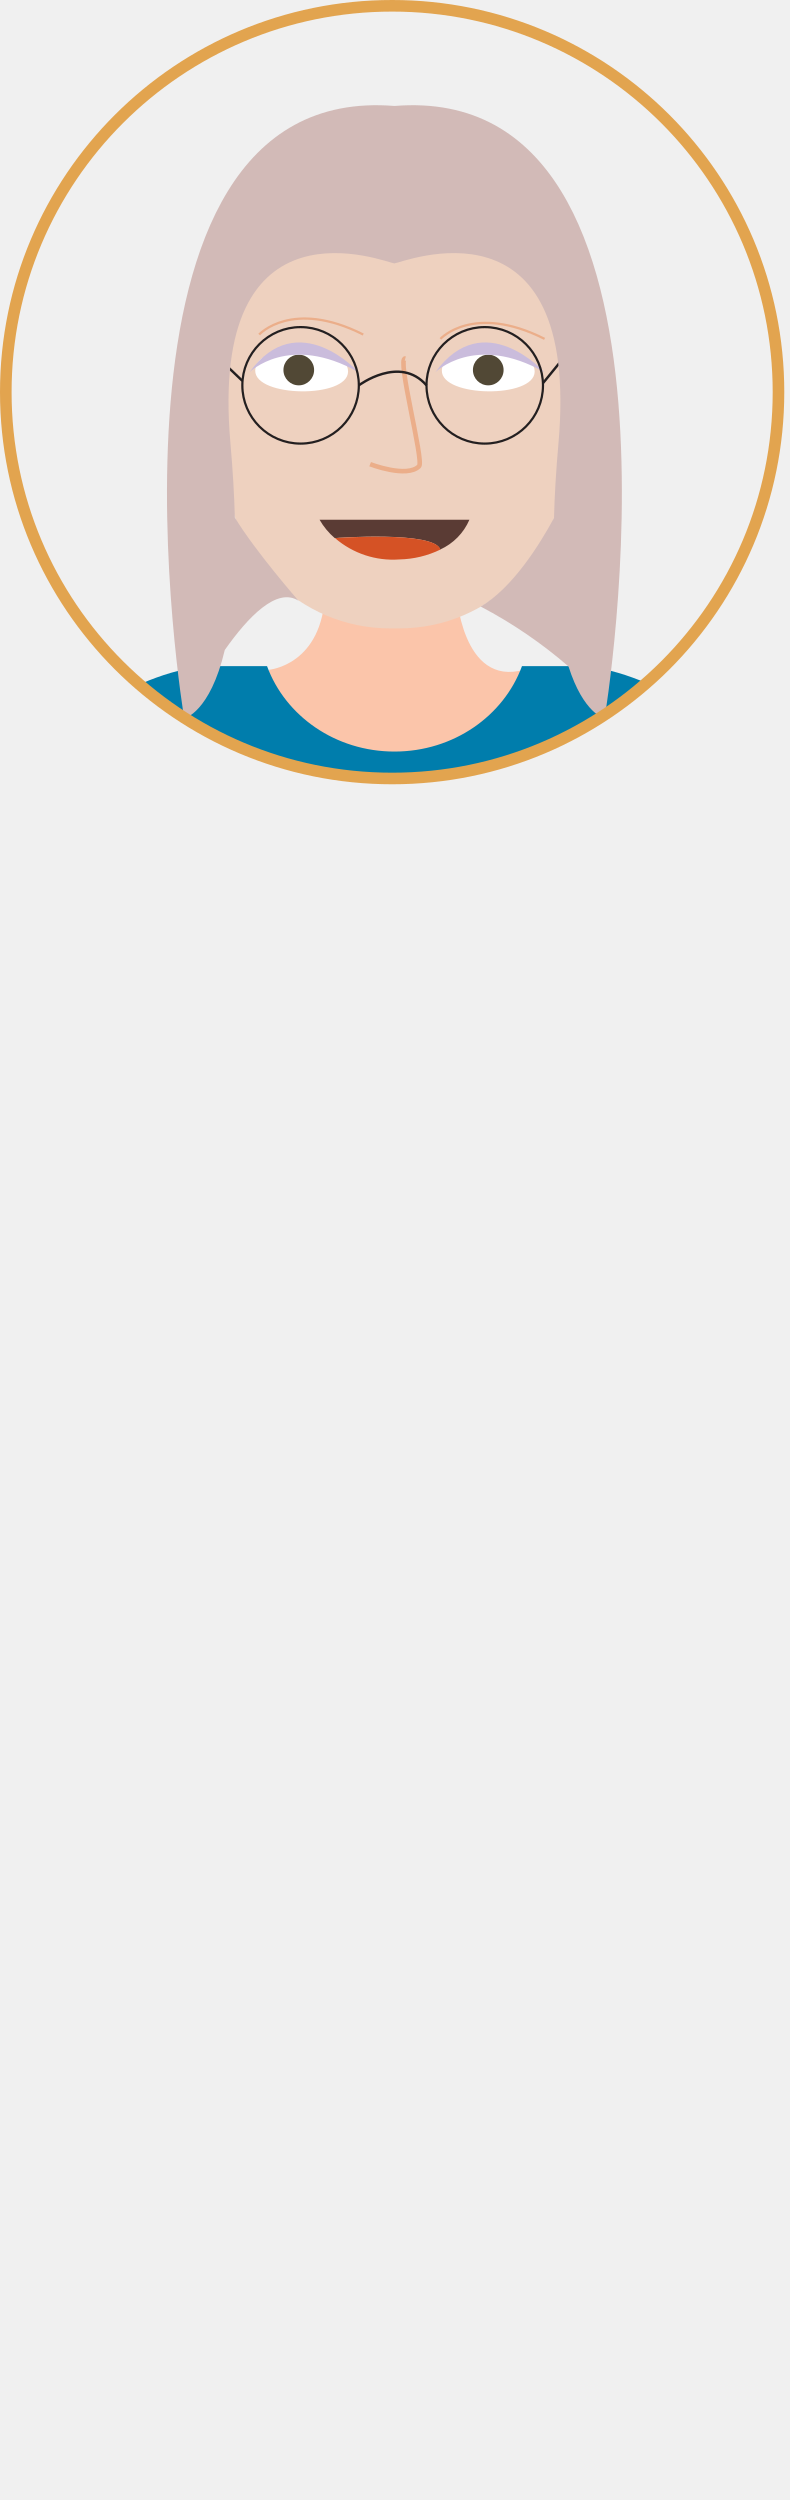
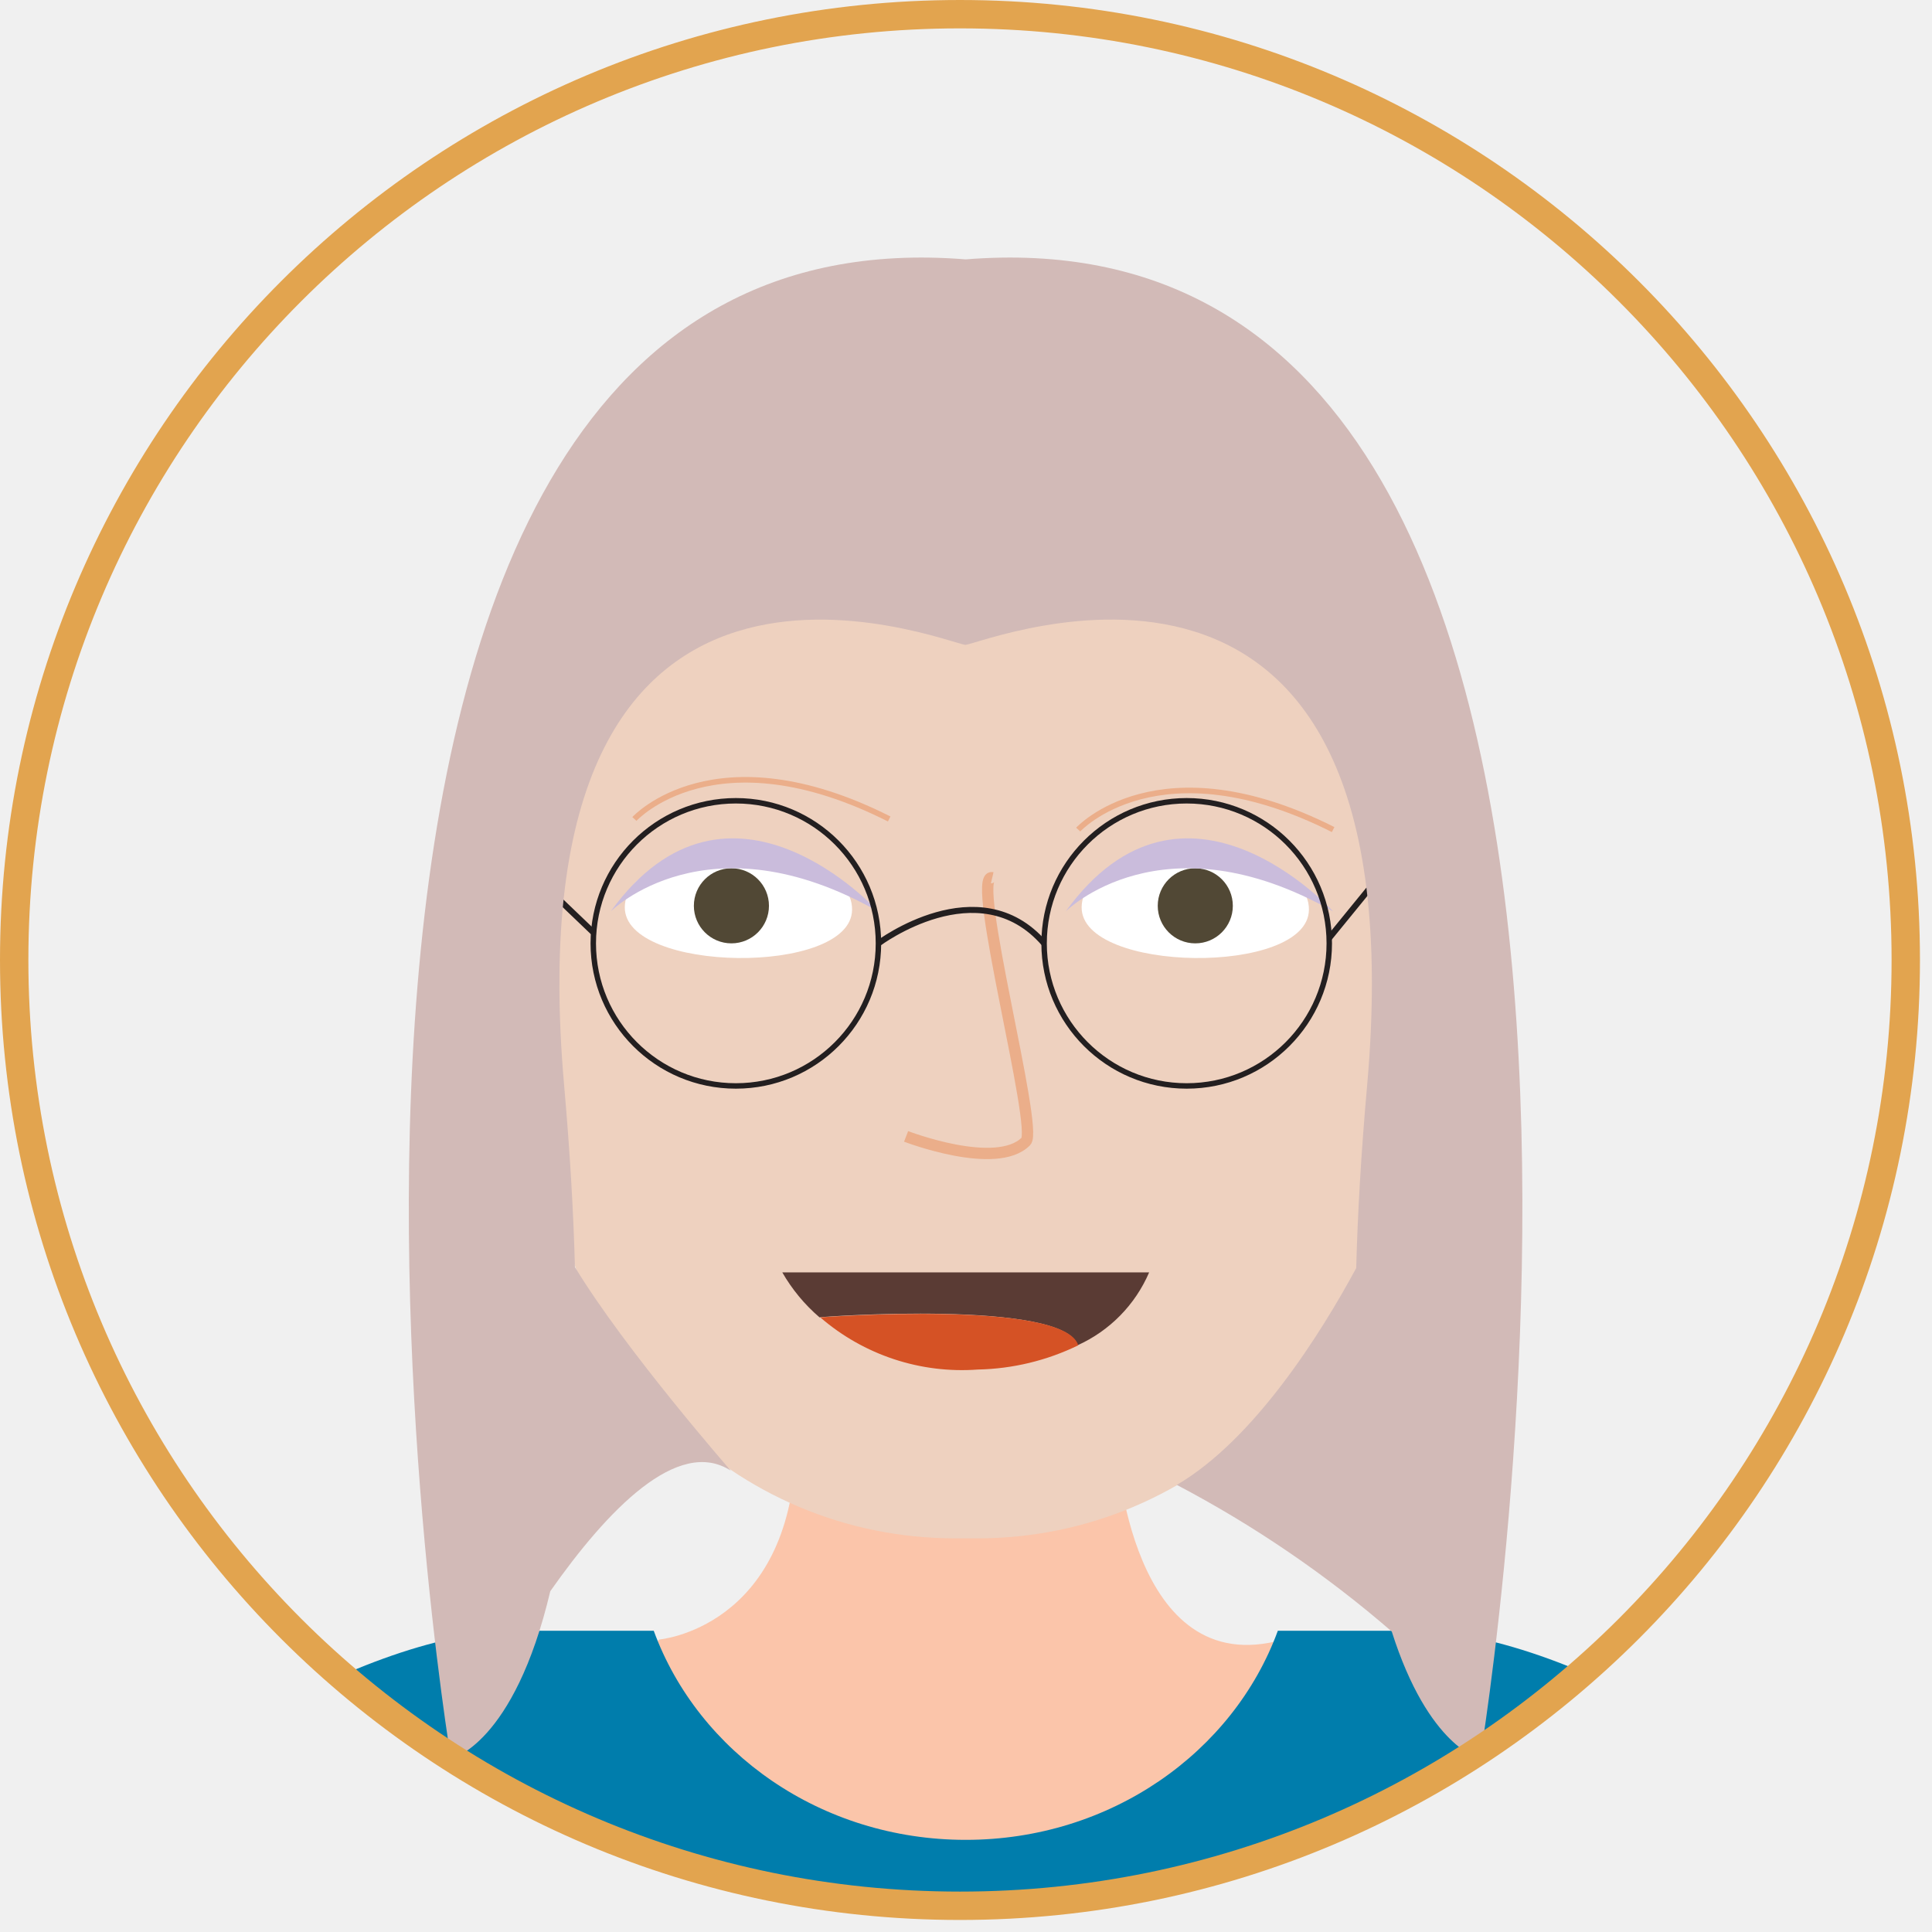
- <svg xmlns="http://www.w3.org/2000/svg" viewBox="0 0 134.82 427.08">
+ <svg xmlns="http://www.w3.org/2000/svg" viewBox="0 0 134.82 134.82">
  <defs>
    <style>.cls-1,.cls-17,.cls-18,.cls-8{fill:none;}.cls-1{stroke:#e2a44f;stroke-width:1.98px;}.cls-1,.cls-12,.cls-13,.cls-17,.cls-18,.cls-8{stroke-miterlimit:10;}.cls-2{clip-path:url(#clip-path);}.cls-12,.cls-13,.cls-3{fill:#eed1bf;}.cls-4{fill:#fbc5aa;}.cls-5{fill:#d8dcec;}.cls-6{fill:#007dac;}.cls-7{fill:#e27d58;}.cls-8{stroke:#c1c0db;stroke-width:0.64px;}.cls-9{fill:#fff;}.cls-10{fill:#514835;}.cls-11{fill:#cabcdc;}.cls-12,.cls-13{stroke:#ebae8a;}.cls-12{stroke-width:0.79px;}.cls-13{stroke-width:0.39px;}.cls-14{fill:#5a3b34;}.cls-15{fill:#d55225;}.cls-16{fill:#f5e6c1;}.cls-17,.cls-18{stroke:#231f20;}.cls-17{stroke-width:0.42px;}.cls-18{stroke-width:0.38px;}.cls-19{fill:#d2bab7;}</style>
    <clipPath id="clip-path">
      <circle class="cls-1" cx="66.99" cy="66.99" r="66" />
    </clipPath>
  </defs>
  <g id="Layer_2" data-name="Layer 2">
    <g id="Glavno_Besedilo" data-name="Glavno Besedilo">
      <g class="cls-2">
        <path class="cls-3" d="M12.08,227.87S8.35,257.28,28.5,260.23V227.16Z" />
        <path class="cls-3" d="M122.65,231.15s3.73,29.41-16.42,32.36V230.44Z" />
        <path class="cls-4" d="M46,114.41s9.12-.77,9.54-13.24H77.94s.92,16.28,11.59,13.24l-1,9.36-21.8,9.87-18.94-5.78L43.2,117.41Z" />
        <path class="cls-5" d="M2.32,239.21l32.92-1.27V144.65S27.63,106,15.93,127Q6.21,185.65,2.32,239.21Z" />
        <path class="cls-5" d="M134.45,239.21l-32.93-1.27V144.65S109.13,106,120.83,127Q130.55,185.65,134.45,239.21Z" />
        <polygon class="cls-3" points="73.04 283.88 59.32 411.68 43.63 411.68 31.51 283.88 73.04 283.88" />
        <polygon class="cls-3" points="110 283.88 96.35 411.68 80.75 411.68 68.69 283.88 110 283.88" />
        <path class="cls-6" d="M105.12,219.54a205.66,205.66,0,0,1-.86-44c6.38-9.2,6.56-29.4,6.54-32.59,3.55-11.06,7.32-15.5,10.39-15.87,7.5-.89-11.08-13.28-22.55-13.28H89.17c-3.11,8.49-11.68,14.59-21.78,14.59s-18.66-6.1-21.77-14.59H36.15c-11.47,0-30.06,12.39-22.56,13.28,3,.36,6.74,4.7,10.25,15.45,0,0-.4,23.38,6.71,33.25a205.41,205.41,0,0,1-.89,43.79L4.24,341.31s13.38,14.55,52.31,0c0,0,26.43,10.81,49.68,0,0,0,19.38,8.67,28.59,0Z" />
        <path class="cls-3" d="M43.63,411.68s-11.61,9.16-20.28,9l36,.26v-9.24Z" />
        <path class="cls-7" d="M59.33,411.68v12.93H49.82v-3.69s-21,7.7-30.15,5.88c0,0-10.5-1.41,5.61-7.21,12-4.35,14.48-5.25,14.48-5.25" />
        <path class="cls-3" d="M96.44,411.68s11.61,9.16,20.27,9l-36,.26v-9.24Z" />
        <path class="cls-7" d="M80.74,411.68v12.93h9.51v-3.69s21,7.7,30.15,5.88c0,0,10.5-1.41-5.61-7.21-12.05-4.35-14.48-5.25-14.48-5.25" />
        <path class="cls-8" d="M29.67,219.53c.09-7.68,38.87,30.71,75.45,0" />
        <path class="cls-3" d="M63.91,25.2h7A25.28,25.28,0,0,1,96.2,50.48V79.35a28,28,0,0,1-28,28H66.65a28,28,0,0,1-28-28V50.48A25.28,25.28,0,0,1,63.91,25.2Z" />
        <path class="cls-9" d="M59.46,63.49c.06-5.1-15.8-5.3-15.86-.19C43.55,67.91,59.4,68.1,59.46,63.49Z" />
        <path class="cls-9" d="M91.34,63.49c.06-5.1-15.8-5.3-15.86-.19C75.42,67.91,91.28,68.1,91.34,63.49Z" />
        <circle class="cls-10" cx="51.04" cy="63.21" r="2.62" />
        <circle class="cls-10" cx="83.41" cy="63.21" r="2.62" />
        <path class="cls-11" d="M42.62,63.6s6.73-6.77,18.65,0C61.27,63.6,50.91,52.13,42.62,63.6Z" />
        <path class="cls-11" d="M74.37,63.6s6.74-6.77,18.66,0C93,63.6,82.66,52.13,74.37,63.6Z" />
        <path class="cls-12" d="M63.23,79.3s6.3,2.43,8.36.35c.9-.89-3.92-18.77-2.35-18.4" />
        <path class="cls-13" d="M44.27,57.15s5.6-6.15,17.78,0" />
        <path class="cls-13" d="M75.24,57.89s5.61-6.14,17.79,0" />
        <path class="cls-14" d="M80.19,88.79a9.84,9.84,0,0,1-5,5.09c-.93-3.2-17.95-2-18-1.95a12,12,0,0,1-2.6-3.14Z" />
        <path class="cls-15" d="M75.24,93.88h0a16.78,16.78,0,0,1-7,1.69,15.11,15.11,0,0,1-11-3.64C57.29,91.92,74.31,90.68,75.24,93.88Z" />
        <polygon class="cls-14" points="57.23 91.93 57.23 91.93 57.23 91.93 57.23 91.93" />
        <path class="cls-3" d="M95.71,59s7.22-2,5.12,8.79A87.1,87.1,0,0,1,95.71,85.3Z" />
        <path class="cls-16" d="M67.4,34.16h0Z" />
        <line class="cls-16" x1="67.41" y1="34.16" x2="67.41" y2="34.16" />
        <path class="cls-17" d="M61.3,65.83s7-5.25,11.56,0" />
        <line class="cls-17" x1="38.36" y1="62.15" x2="41.4" y2="65.06" />
        <line class="cls-17" x1="96.38" y1="61.01" x2="92.76" y2="65.45" />
        <circle class="cls-18" cx="51.35" cy="65.83" r="9.95" />
        <circle class="cls-18" cx="82.81" cy="65.83" r="9.95" />
        <path class="cls-19" d="M103.28,122.73s-3.59-.78-6.16-8.88a79.17,79.17,0,0,0-15-10.23c5.37-3.14,10-10.46,12.52-15.13.1-3.8.34-8,.76-12.72C99.25,32.33,68.67,44.9,67.37,45h0c-1.27-.09-31.84-12.68-28,30.78.41,4.66.65,8.86.75,12.64C43.63,94.21,51,102.63,51,102.63c-3.68-2.39-8.61,2.73-12.6,8.41-2.54,10.74-6.93,11.69-6.93,11.69S13.27,13.75,67.39,18.1C121.52,13.75,103.28,122.73,103.28,122.73Z" />
      </g>
      <circle class="cls-1" cx="66.99" cy="66.99" r="66" />
    </g>
  </g>
</svg>
